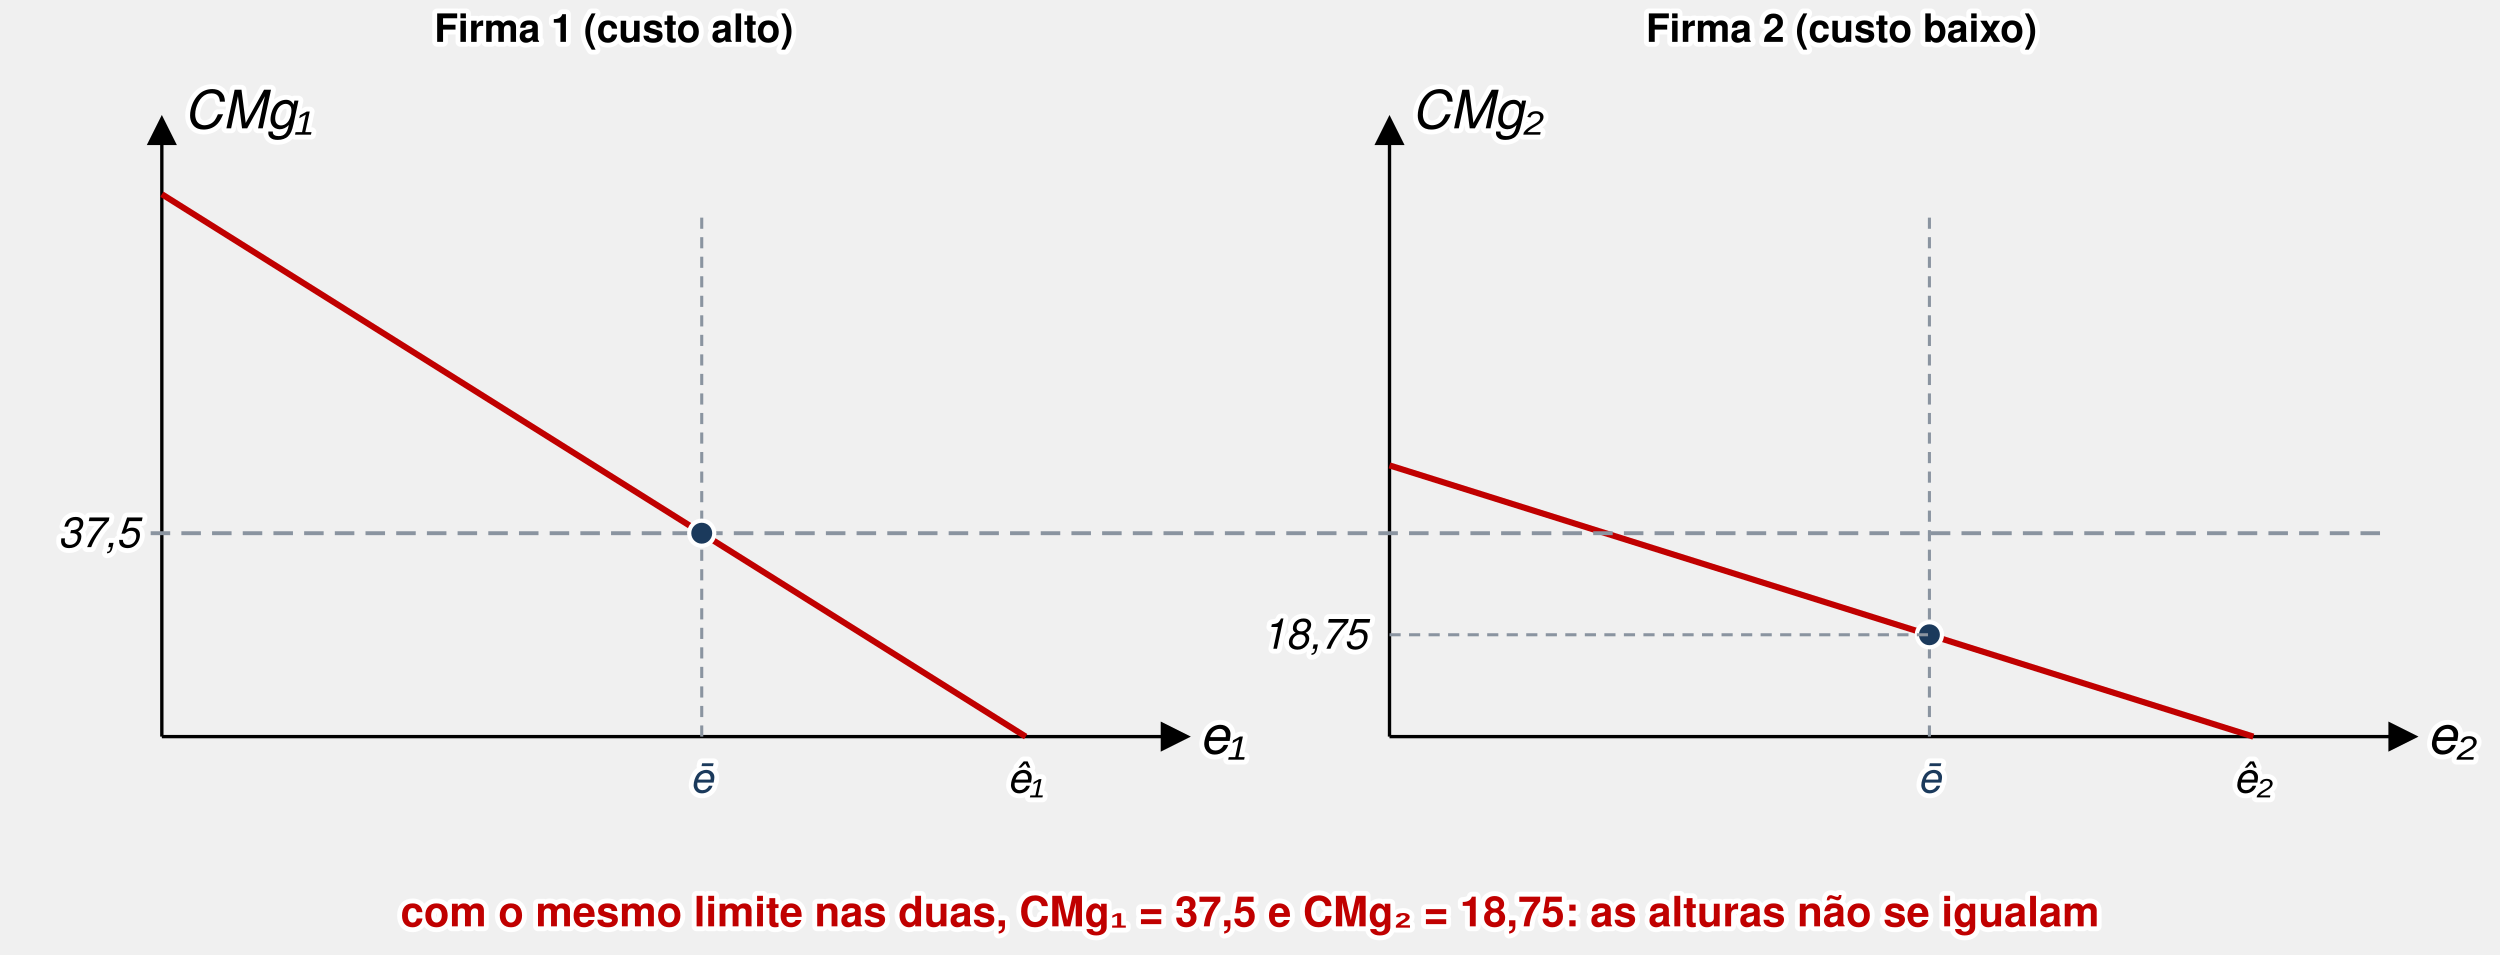
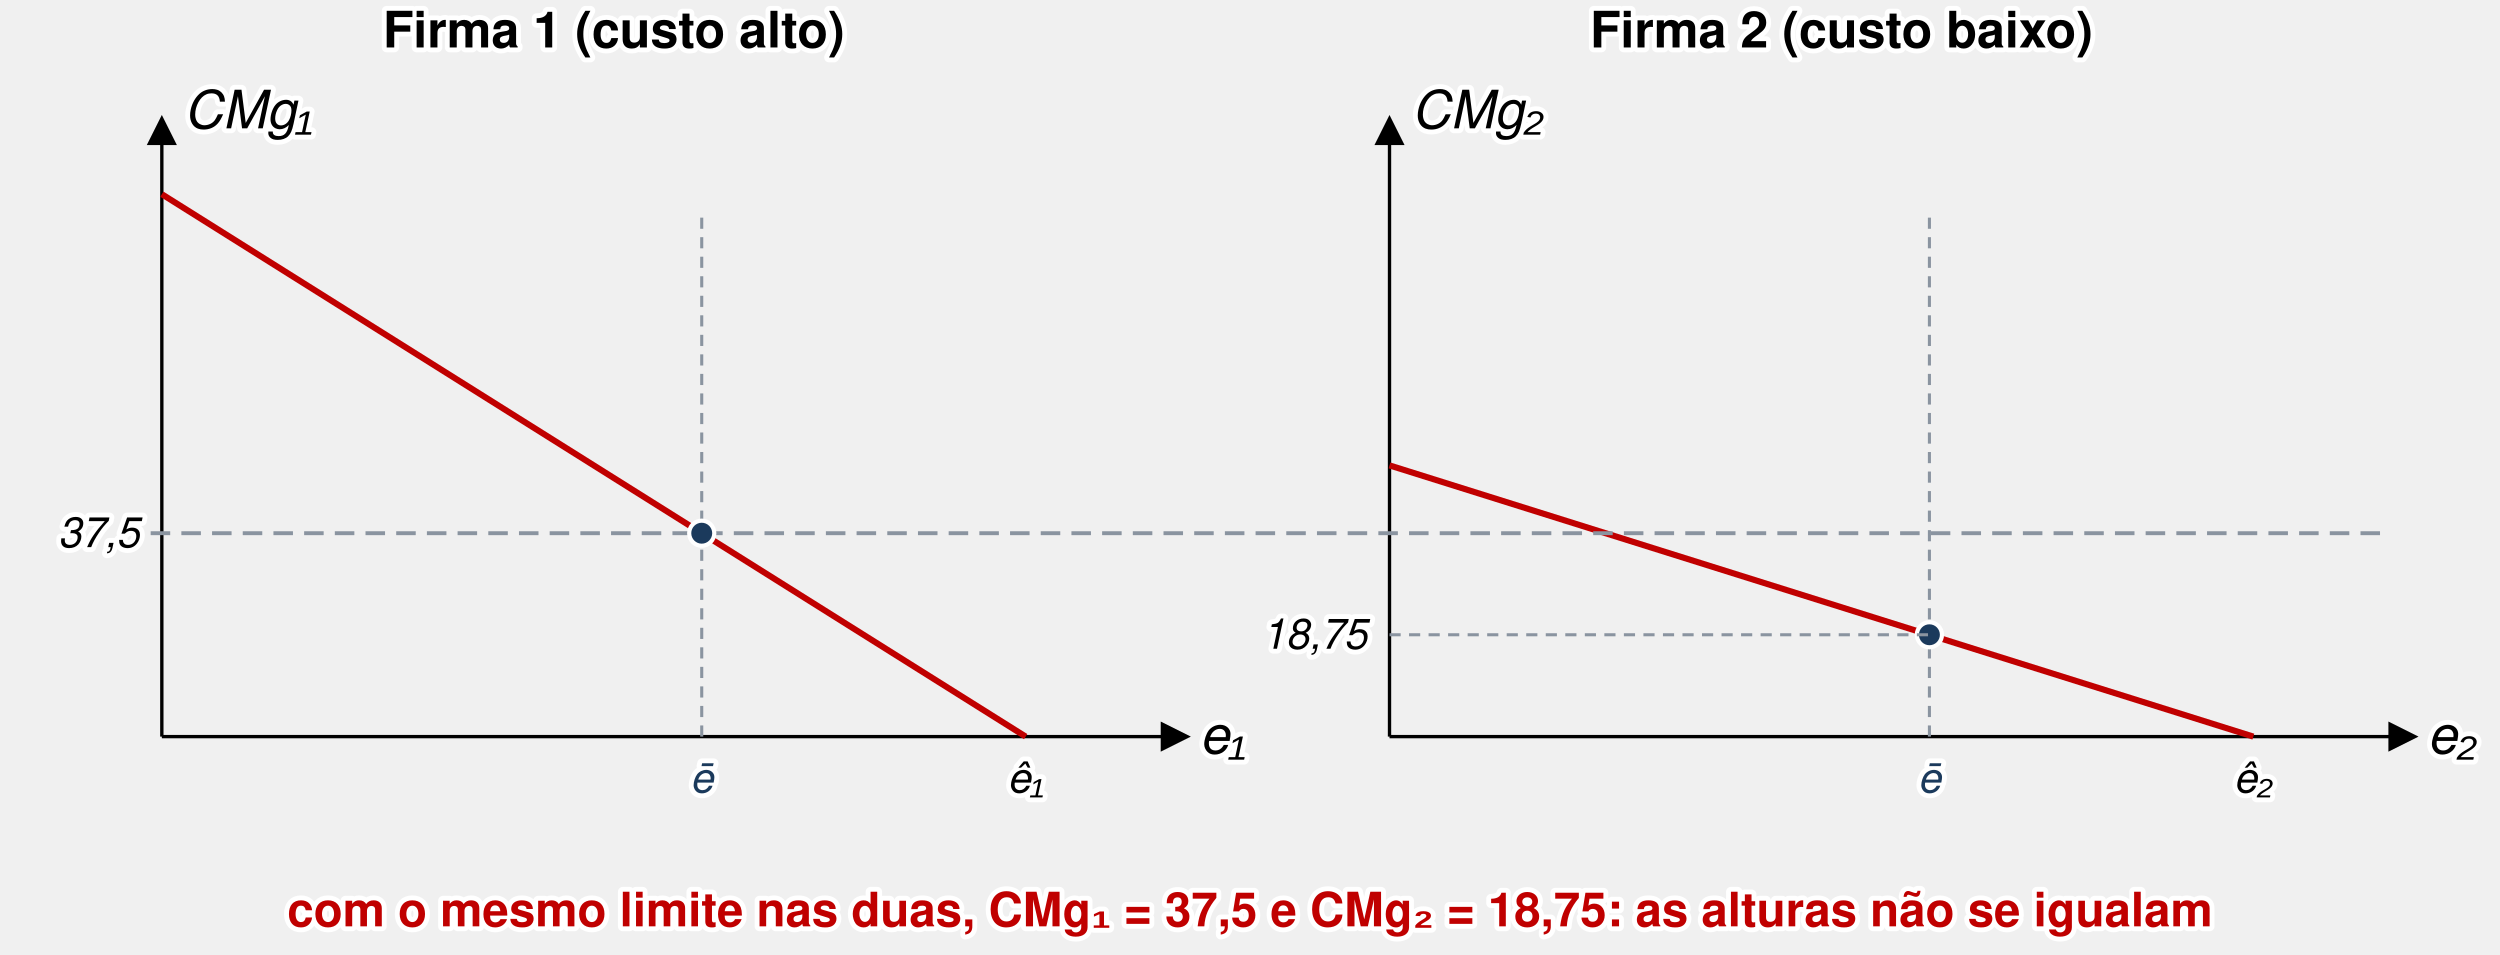
<svg xmlns="http://www.w3.org/2000/svg" width="896" height="342" viewBox="0 0 896 342" role="img" font-family="Source Sans Pro, Helvetica, Arial, sans-serif">
  <defs>
    <marker id="seta" markerWidth="9" markerHeight="9" refX="5" refY="4.5" orient="auto">
      <path d="M0,0 L9,4.5 L0,9 Z" fill="#000000" />
    </marker>
    <marker id="seta-apagada" markerWidth="9" markerHeight="9" refX="5" refY="4.5" orient="auto">
      <path d="M0,0 L9,4.5 L0,9 Z" fill="#c8d0d8" />
    </marker>
+     <marker id="seta-dano" markerWidth="9" markerHeight="9" refX="5" refY="4.5" orient="auto">
+       <path d="M0,0 L9,4.5 L0,9 Z" fill="#0070C0" />
+     </marker>
  </defs>
-   <text x="220.0" y="15.0" font-size="14" fill="#000000" text-anchor="middle" font-weight="600" stroke="#ffffff" stroke-width="3.5" stroke-linejoin="round" paint-order="stroke">Firma 1 (custo alto)</text>
-   <text x="660.0" y="15.0" font-size="14" fill="#000000" text-anchor="middle" font-weight="600" stroke="#ffffff" stroke-width="3.5" stroke-linejoin="round" paint-order="stroke">Firma 2 (custo baixo)</text>
+   <text x="220.0" y="17.0" font-size="18" fill="#000000" text-anchor="middle" font-weight="600" stroke="#ffffff" stroke-width="3.5" stroke-linejoin="round" paint-order="stroke">Firma 1 (custo alto)</text>
+   <text x="660.0" y="17.0" font-size="18" fill="#000000" text-anchor="middle" font-weight="600" stroke="#ffffff" stroke-width="3.5" stroke-linejoin="round" paint-order="stroke">Firma 2 (custo baixo)</text>
  <line x1="58.0" y1="264.0" x2="58.0" y2="46.0" stroke="#000000" stroke-width="1.2" marker-end="url(#seta)" />
  <line x1="58.0" y1="264.0" x2="422.0" y2="264.0" stroke="#000000" stroke-width="1.2" marker-end="url(#seta)" />
  <text x="430.0" y="270.0" font-size="19" fill="#000000" text-anchor="start" font-style="italic" stroke="#ffffff" stroke-width="3.5" stroke-linejoin="round" paint-order="stroke">e₁</text>
  <text x="66.0" y="46.0" font-size="19" fill="#000000" text-anchor="start" font-style="italic" stroke="#ffffff" stroke-width="3.5" stroke-linejoin="round" paint-order="stroke">CMg₁</text>
  <line x1="498.0" y1="264.0" x2="498.0" y2="46.0" stroke="#000000" stroke-width="1.2" marker-end="url(#seta)" />
  <line x1="498.0" y1="264.0" x2="862.0" y2="264.0" stroke="#000000" stroke-width="1.2" marker-end="url(#seta)" />
  <text x="870.0" y="270.0" font-size="19" fill="#000000" text-anchor="start" font-style="italic" stroke="#ffffff" stroke-width="3.5" stroke-linejoin="round" paint-order="stroke">e₂</text>
  <text x="506.0" y="46.0" font-size="19" fill="#000000" text-anchor="start" font-style="italic" stroke="#ffffff" stroke-width="3.5" stroke-linejoin="round" paint-order="stroke">CMg₂</text>
  <line x1="58.0" y1="69.6" x2="367.6" y2="264.0" stroke="#C00000" stroke-width="2.2" />
  <line x1="498.0" y1="166.8" x2="807.6" y2="264.0" stroke="#C00000" stroke-width="2.2" />
  <text x="367.6" y="284.0" font-size="15" fill="#000000" text-anchor="middle" font-style="italic" stroke="#ffffff" stroke-width="3.5" stroke-linejoin="round" paint-order="stroke">ê₁</text>
  <text x="807.6" y="284.0" font-size="15" fill="#000000" text-anchor="middle" font-style="italic" stroke="#ffffff" stroke-width="3.5" stroke-linejoin="round" paint-order="stroke">ê₂</text>
  <line x1="251.5" y1="264.0" x2="251.5" y2="77.3" stroke="#8a94a0" stroke-width="1.1" stroke-dasharray="4 3" />
  <text x="251.5" y="284.0" font-size="15" fill="#1b3a5c" text-anchor="middle" font-style="italic" stroke="#ffffff" stroke-width="3.5" stroke-linejoin="round" paint-order="stroke">ē</text>
  <line x1="691.5" y1="264.0" x2="691.5" y2="77.3" stroke="#8a94a0" stroke-width="1.1" stroke-dasharray="4 3" />
  <text x="691.5" y="284.0" font-size="15" fill="#1b3a5c" text-anchor="middle" font-style="italic" stroke="#ffffff" stroke-width="3.5" stroke-linejoin="round" paint-order="stroke">ē</text>
  <line x1="54.0" y1="191.1" x2="854.0" y2="191.1" stroke="#8a94a0" stroke-width="1.4" stroke-dasharray="7 4" />
  <circle cx="251.5" cy="191.1" r="4.5" fill="#1b3a5c" stroke="#ffffff" stroke-width="1.5" />
  <circle cx="691.5" cy="227.5" r="4.5" fill="#1b3a5c" stroke="#ffffff" stroke-width="1.5" />
  <text x="50.0" y="196.1" font-size="15" fill="#000000" text-anchor="end" font-style="italic" stroke="#ffffff" stroke-width="3.5" stroke-linejoin="round" paint-order="stroke">37,5</text>
  <text x="490.0" y="232.5" font-size="15" fill="#000000" text-anchor="end" font-style="italic" stroke="#ffffff" stroke-width="3.5" stroke-linejoin="round" paint-order="stroke">18,75</text>
  <line x1="498.0" y1="227.5" x2="691.5" y2="227.5" stroke="#8a94a0" stroke-width="1.1" stroke-dasharray="4 3" />
-   <text x="448.0" y="332.0" font-size="15" fill="#C00000" text-anchor="middle" font-weight="600" stroke="#ffffff" stroke-width="3.5" stroke-linejoin="round" paint-order="stroke">com o mesmo limite nas duas, CMg₁ = 37,5 e CMg₂ = 18,75: as alturas não se igualam</text>
+   <text x="448.0" y="332.0" font-size="17" fill="#C00000" text-anchor="middle" font-weight="600" stroke="#ffffff" stroke-width="3.5" stroke-linejoin="round" paint-order="stroke">com o mesmo limite nas duas, CMg₁ = 37,5 e CMg₂ = 18,75: as alturas não se igualam</text>
</svg>
